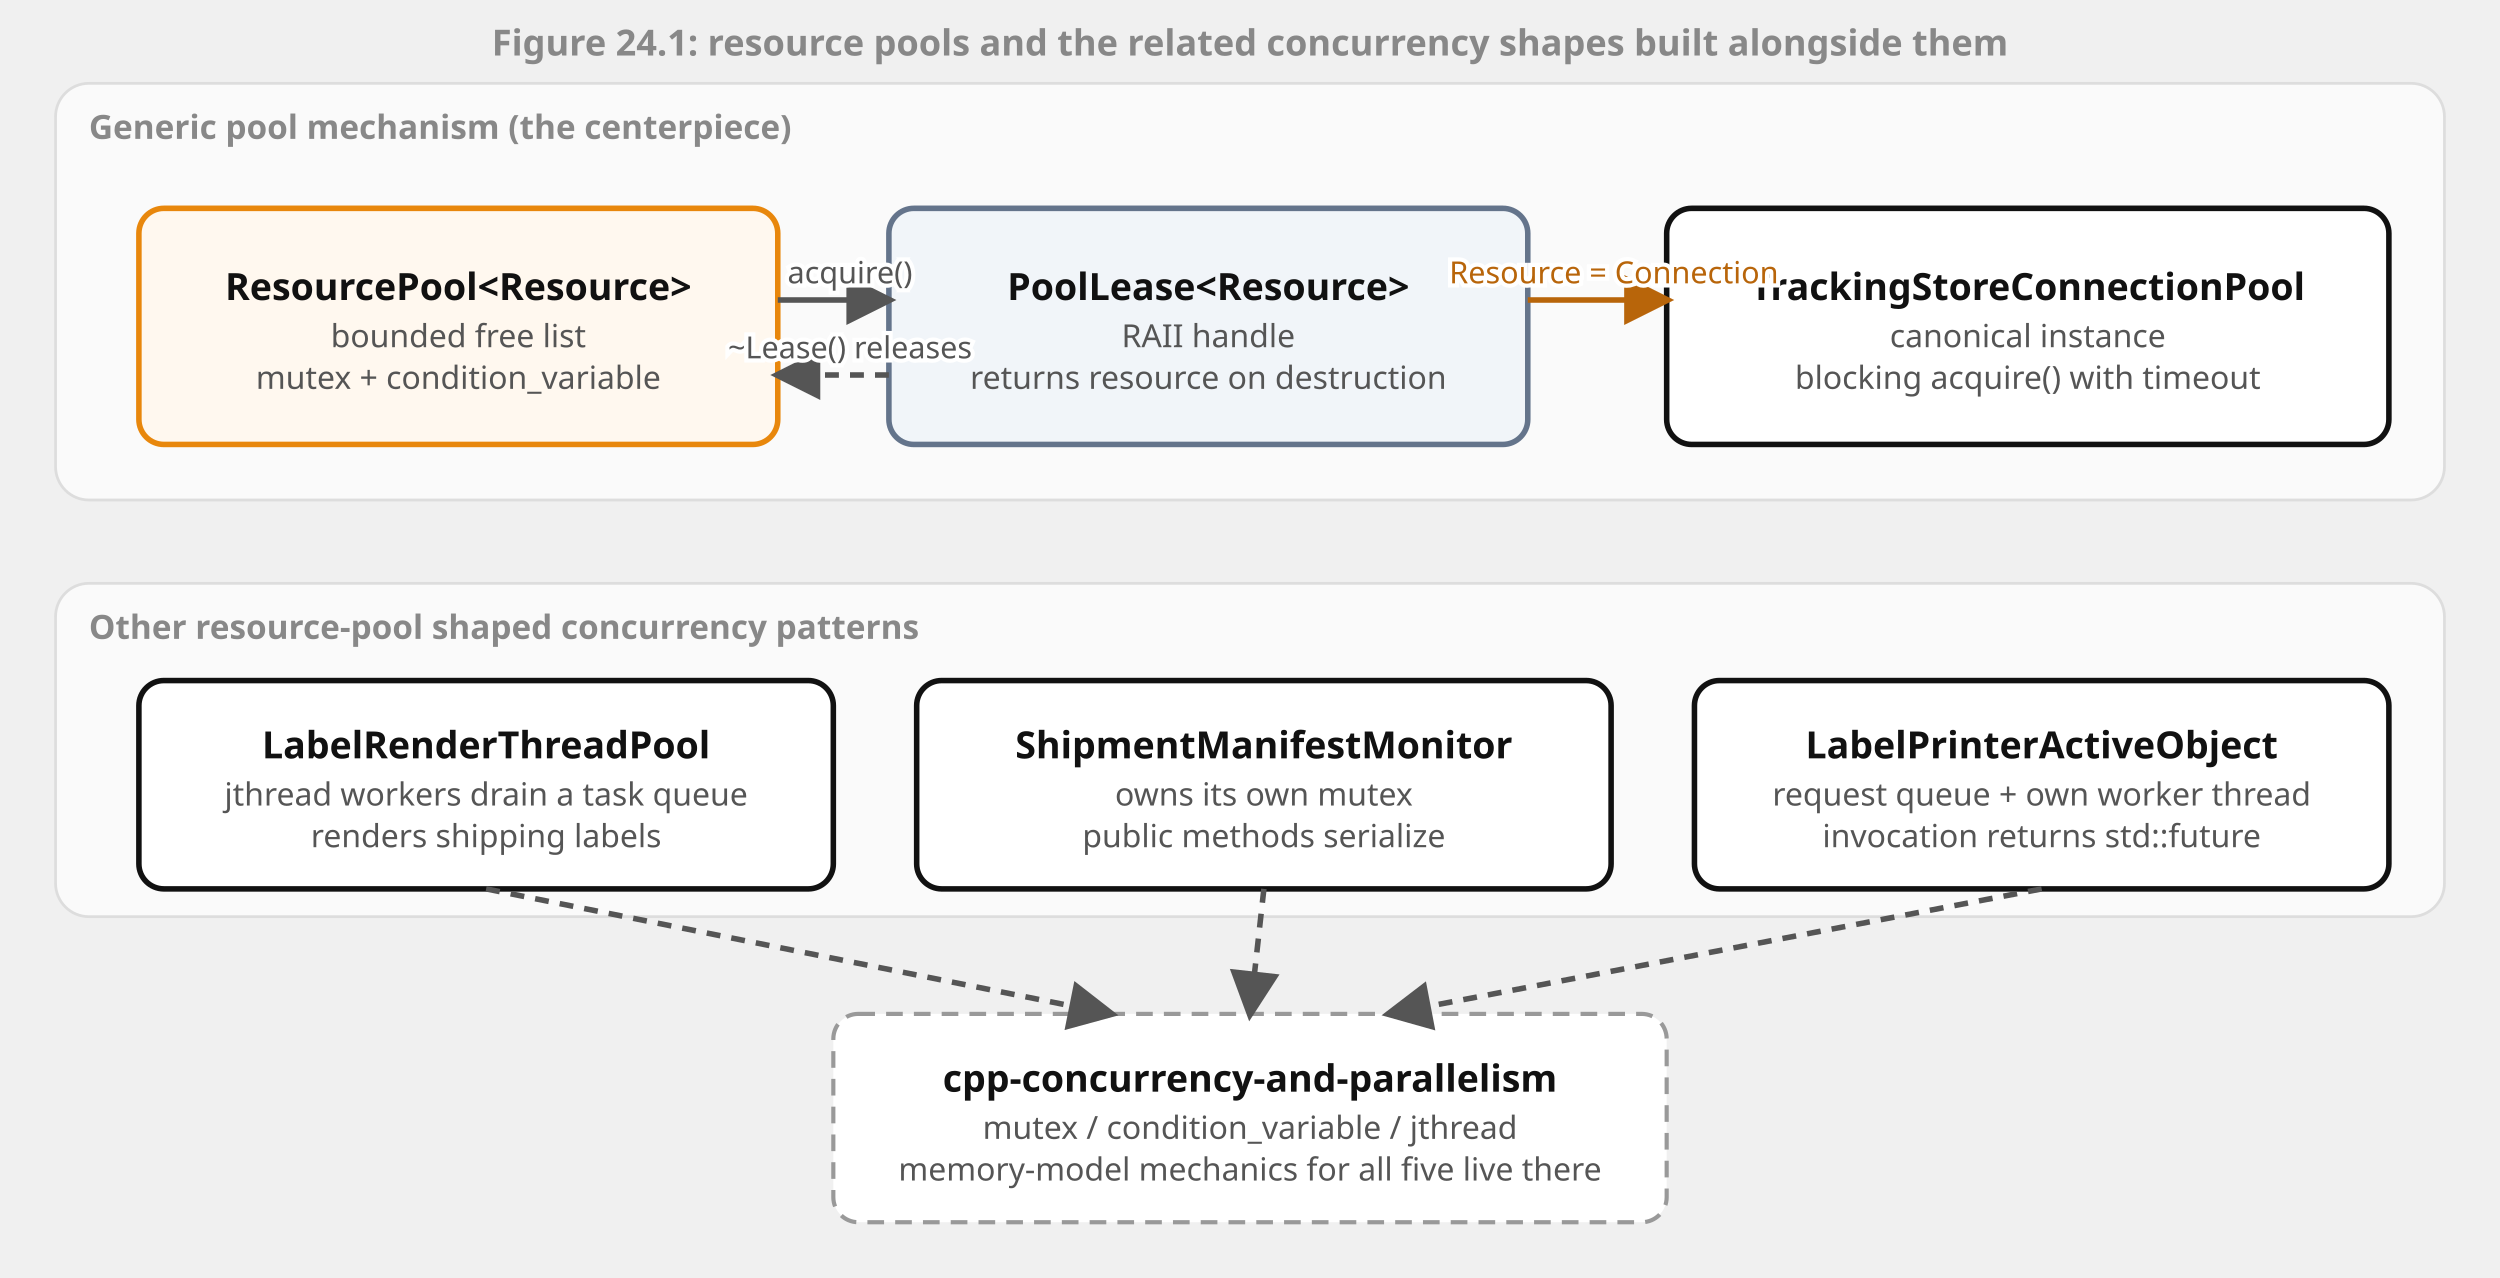
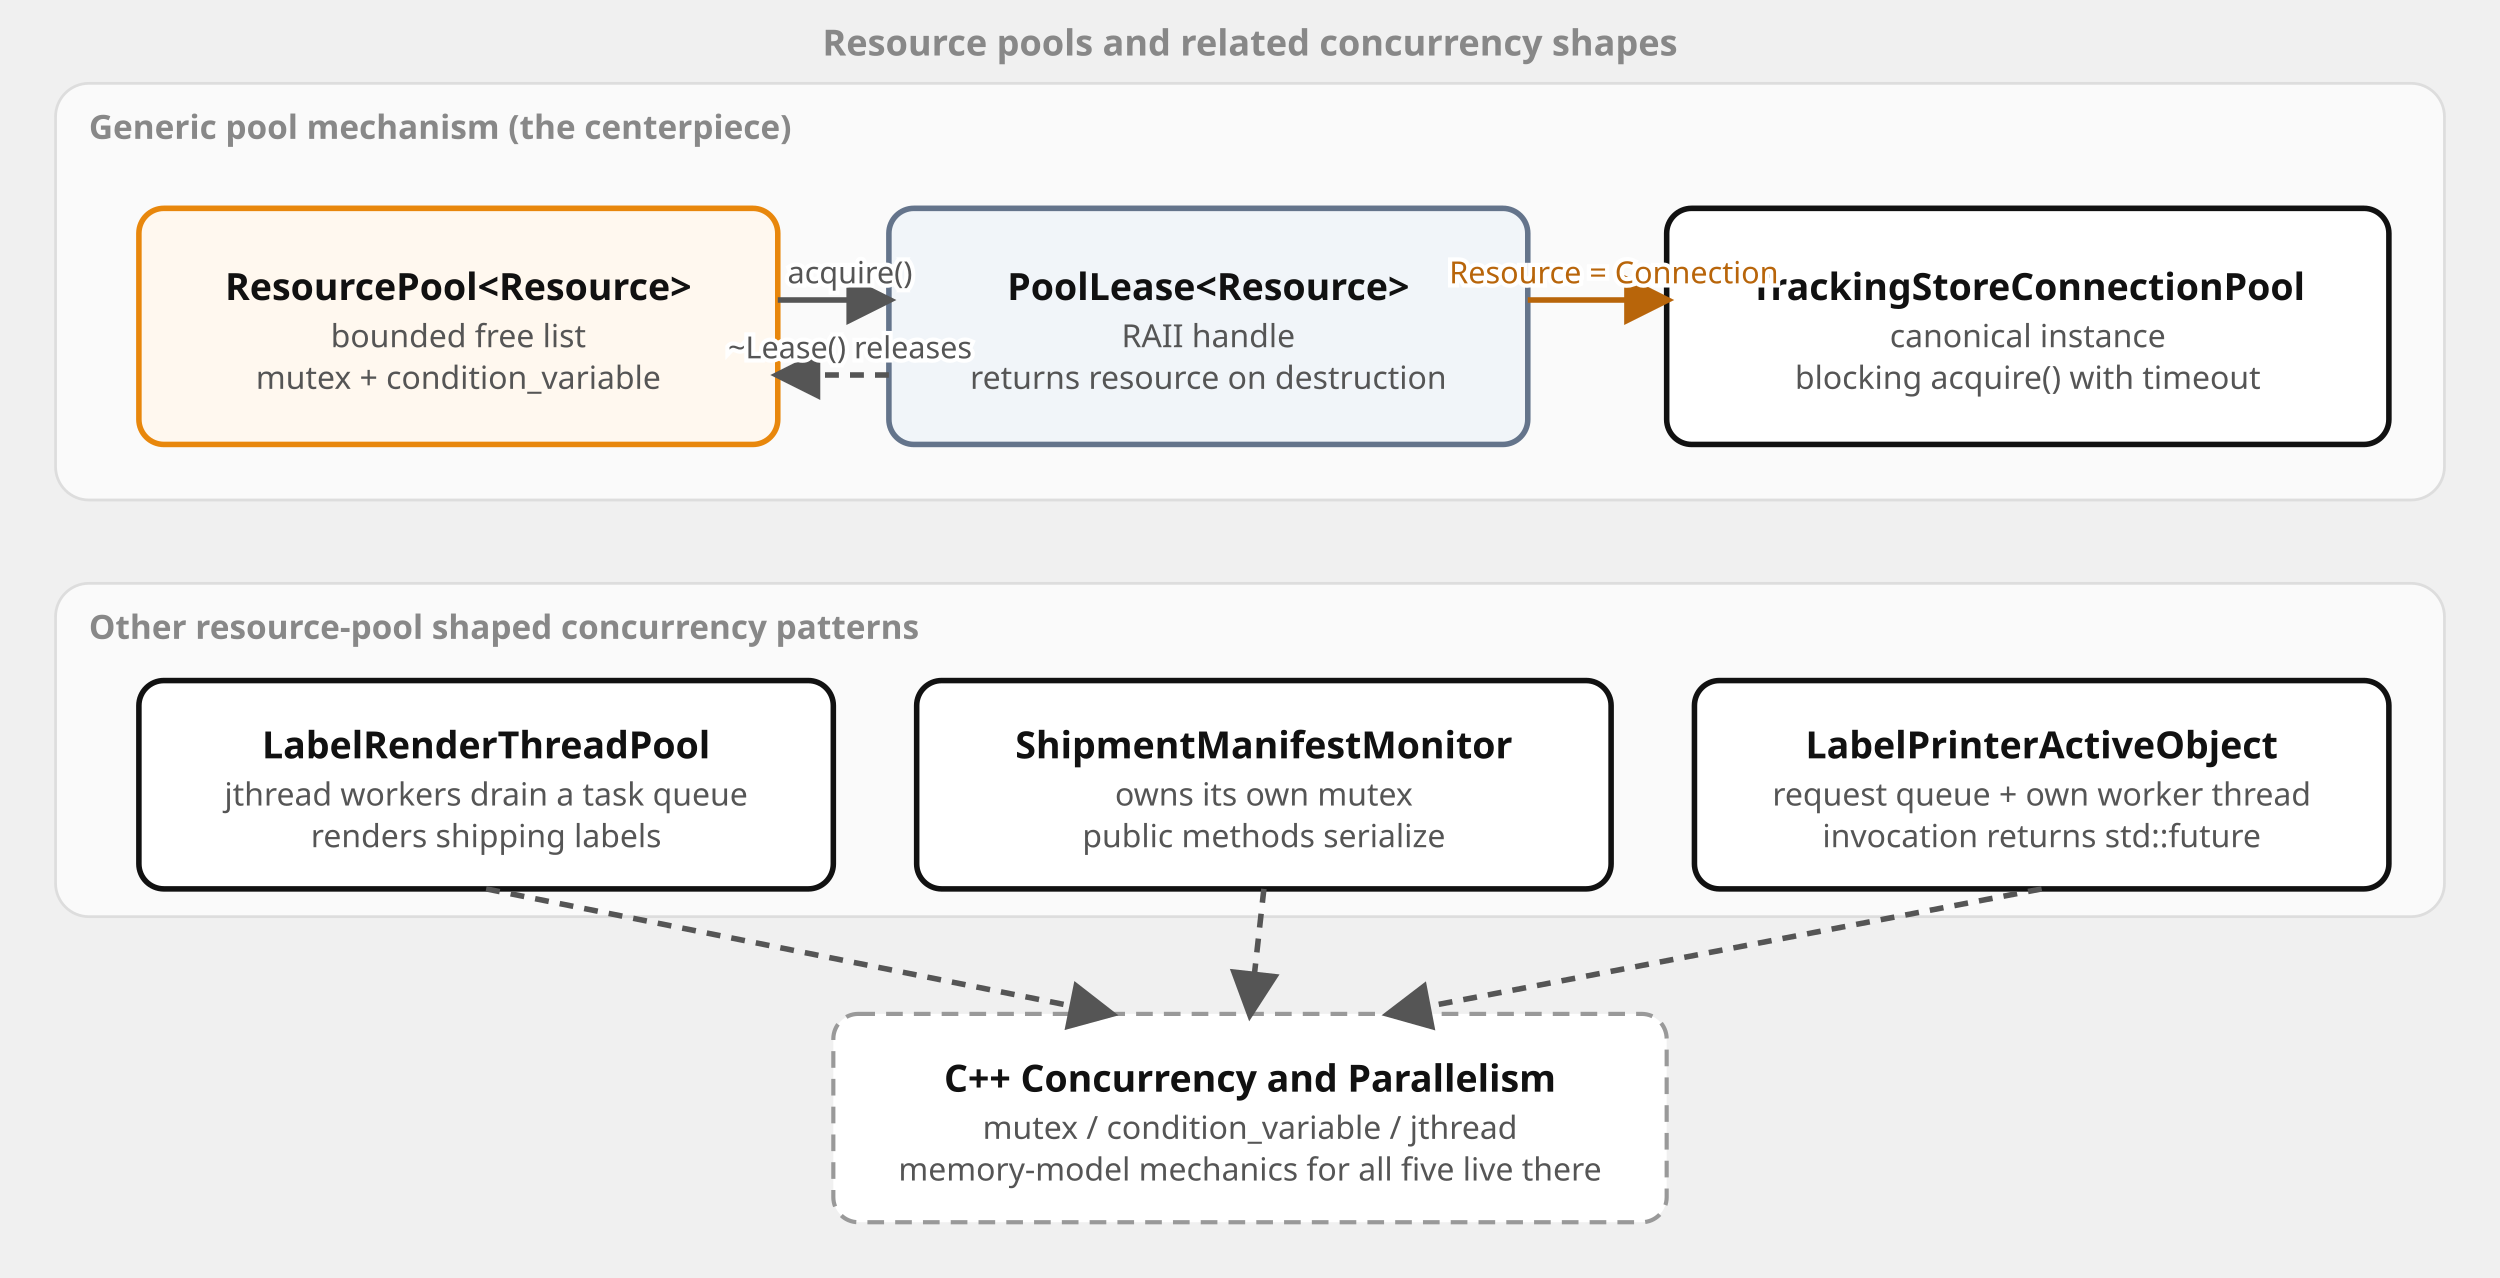
<svg xmlns="http://www.w3.org/2000/svg" viewBox="0 0 900 460" font-family="'Red Hat Text', system-ui, sans-serif" role="img">
  <defs>
    <marker id="a" viewBox="0 0 10 10" refX="8.5" refY="5" markerWidth="9" markerHeight="9" orient="auto-start-reverse">
      <path d="M0,0 L10,5 L0,10 z" fill="#555" />
    </marker>
    <marker id="am" viewBox="0 0 10 10" refX="8.5" refY="5" markerWidth="9" markerHeight="9" orient="auto-start-reverse">
      <path d="M0,0 L10,5 L0,10 z" fill="#b8650a" />
    </marker>
  </defs>
  <rect x="20" y="30" width="860" height="150" rx="12" fill="#fafafa" stroke="#ddd" />
  <text x="32" y="50" font-size="12" font-weight="700" fill="#888">Generic pool mechanism (the centerpiece)</text>
  <rect x="20" y="210" width="860" height="120" rx="12" fill="#fafafa" stroke="#ddd" />
  <text x="32" y="230" font-size="12" font-weight="700" fill="#888">Other resource-pool shaped concurrency patterns</text>
  <rect x="50" y="75" width="230" height="85" rx="9" fill="#fff8ef" stroke="#e8870c" stroke-width="2" />
  <text x="165.0" y="108.0" font-size="13.5" font-weight="700" fill="#111111" text-anchor="middle">ResourcePool&lt;Resource&gt;</text>
  <text x="165.0" y="125.0" font-size="11.5" fill="#555555" text-anchor="middle">bounded free list</text>
  <text x="165.0" y="140.0" font-size="11.5" fill="#555555" text-anchor="middle">mutex + condition_variable</text>
  <rect x="320" y="75" width="230" height="85" rx="9" fill="#f1f5f9" stroke="#64748b" stroke-width="2" />
  <text x="435.0" y="108.0" font-size="13.5" font-weight="700" fill="#111111" text-anchor="middle">PoolLease&lt;Resource&gt;</text>
  <text x="435.0" y="125.0" font-size="11.5" fill="#555555" text-anchor="middle">RAII handle</text>
  <text x="435.0" y="140.0" font-size="11.5" fill="#555555" text-anchor="middle">returns resource on destruction</text>
  <rect x="600" y="75" width="260" height="85" rx="9" fill="#ffffff" stroke="#111111" stroke-width="2" />
  <text x="730.0" y="108.0" font-size="13.5" font-weight="700" fill="#111111" text-anchor="middle">TrackingStoreConnectionPool</text>
  <text x="730.0" y="125.0" font-size="11.5" fill="#555555" text-anchor="middle">canonical instance</text>
  <text x="730.0" y="140.0" font-size="11.5" fill="#555555" text-anchor="middle">blocking acquire() with timeout</text>
  <rect x="50" y="245" width="250" height="75" rx="9" fill="#ffffff" stroke="#111111" stroke-width="2" />
  <text x="175.0" y="273.0" font-size="13.5" font-weight="700" fill="#111111" text-anchor="middle">LabelRenderThreadPool</text>
  <text x="175.0" y="290.0" font-size="11.5" fill="#555555" text-anchor="middle">jthread workers drain a task queue</text>
  <text x="175.0" y="305.0" font-size="11.5" fill="#555555" text-anchor="middle">renders shipping labels</text>
  <rect x="330" y="245" width="250" height="75" rx="9" fill="#ffffff" stroke="#111111" stroke-width="2" />
  <text x="455.0" y="273.0" font-size="13.5" font-weight="700" fill="#111111" text-anchor="middle">ShipmentManifestMonitor</text>
  <text x="455.0" y="290.0" font-size="11.5" fill="#555555" text-anchor="middle">owns its own mutex</text>
  <text x="455.0" y="305.0" font-size="11.5" fill="#555555" text-anchor="middle">public methods serialize</text>
  <rect x="610" y="245" width="250" height="75" rx="9" fill="#ffffff" stroke="#111111" stroke-width="2" />
  <text x="735.0" y="273.0" font-size="13.5" font-weight="700" fill="#111111" text-anchor="middle">LabelPrinterActiveObject</text>
  <text x="735.0" y="290.0" font-size="11.5" fill="#555555" text-anchor="middle">request queue + own worker thread</text>
  <text x="735.0" y="305.0" font-size="11.5" fill="#555555" text-anchor="middle">invocation returns std::future</text>
  <rect x="300" y="365" width="300" height="75" rx="9" fill="#ffffff" stroke="#999999" stroke-width="1.5" stroke-dasharray="6 4" />
-   <text x="450.0" y="393.0" font-size="13.5" font-weight="700" fill="#111111" text-anchor="middle">cpp-concurrency-and-parallelism</text>
+   <text x="450.0" y="393.0" font-size="13.5" font-weight="700" fill="#111111" text-anchor="middle">C++ Concurrency and Parallelism</text>
  <text x="450.0" y="410.0" font-size="11.5" fill="#555555" text-anchor="middle">mutex / condition_variable / jthread</text>
  <text x="450.0" y="425.0" font-size="11.5" fill="#555555" text-anchor="middle">memory-model mechanics for all five live there</text>
  <path d="M280,108 L320,108" fill="none" stroke="#555" stroke-width="2" marker-end="url(#a)" />
  <text x="306.0" y="102.0" font-size="11" fill="#ffffff" stroke="#ffffff" stroke-width="3" paint-order="stroke" text-anchor="middle">acquire()</text>
  <text x="306.0" y="102.0" font-size="11" fill="#555" text-anchor="middle">acquire()</text>
  <path d="M320,135 L280,135" fill="none" stroke="#555" stroke-width="2" stroke-dasharray="5 4" marker-end="url(#a)" />
  <text x="306.0" y="129.0" font-size="11" fill="#ffffff" stroke="#ffffff" stroke-width="3" paint-order="stroke" text-anchor="middle">~Lease() releases</text>
  <text x="306.0" y="129.0" font-size="11" fill="#555" text-anchor="middle">~Lease() releases</text>
  <path d="M550,108 L600,108" fill="none" stroke="#b8650a" stroke-width="2" marker-end="url(#am)" />
  <text x="581.0" y="102.0" font-size="11" fill="#ffffff" stroke="#ffffff" stroke-width="3" paint-order="stroke" text-anchor="middle">Resource = Connection</text>
  <text x="581.0" y="102.0" font-size="11" fill="#b8650a" text-anchor="middle">Resource = Connection</text>
  <path d="M175,320 L400,365" fill="none" stroke="#555" stroke-width="2" stroke-dasharray="5 4" marker-end="url(#a)" />
  <path d="M455,320 L450,365" fill="none" stroke="#555" stroke-width="2" stroke-dasharray="5 4" marker-end="url(#a)" />
  <path d="M735,320 L500,365" fill="none" stroke="#555" stroke-width="2" stroke-dasharray="5 4" marker-end="url(#a)" />
-   <text x="450" y="20" font-size="13" fill="#888" text-anchor="middle" font-weight="700">Figure 24.1: resource pools and the related concurrency shapes built alongside them</text>
+   <text x="450" y="20" font-size="13" fill="#888" text-anchor="middle" font-weight="700">Resource pools and related concurrency shapes</text>
</svg>
